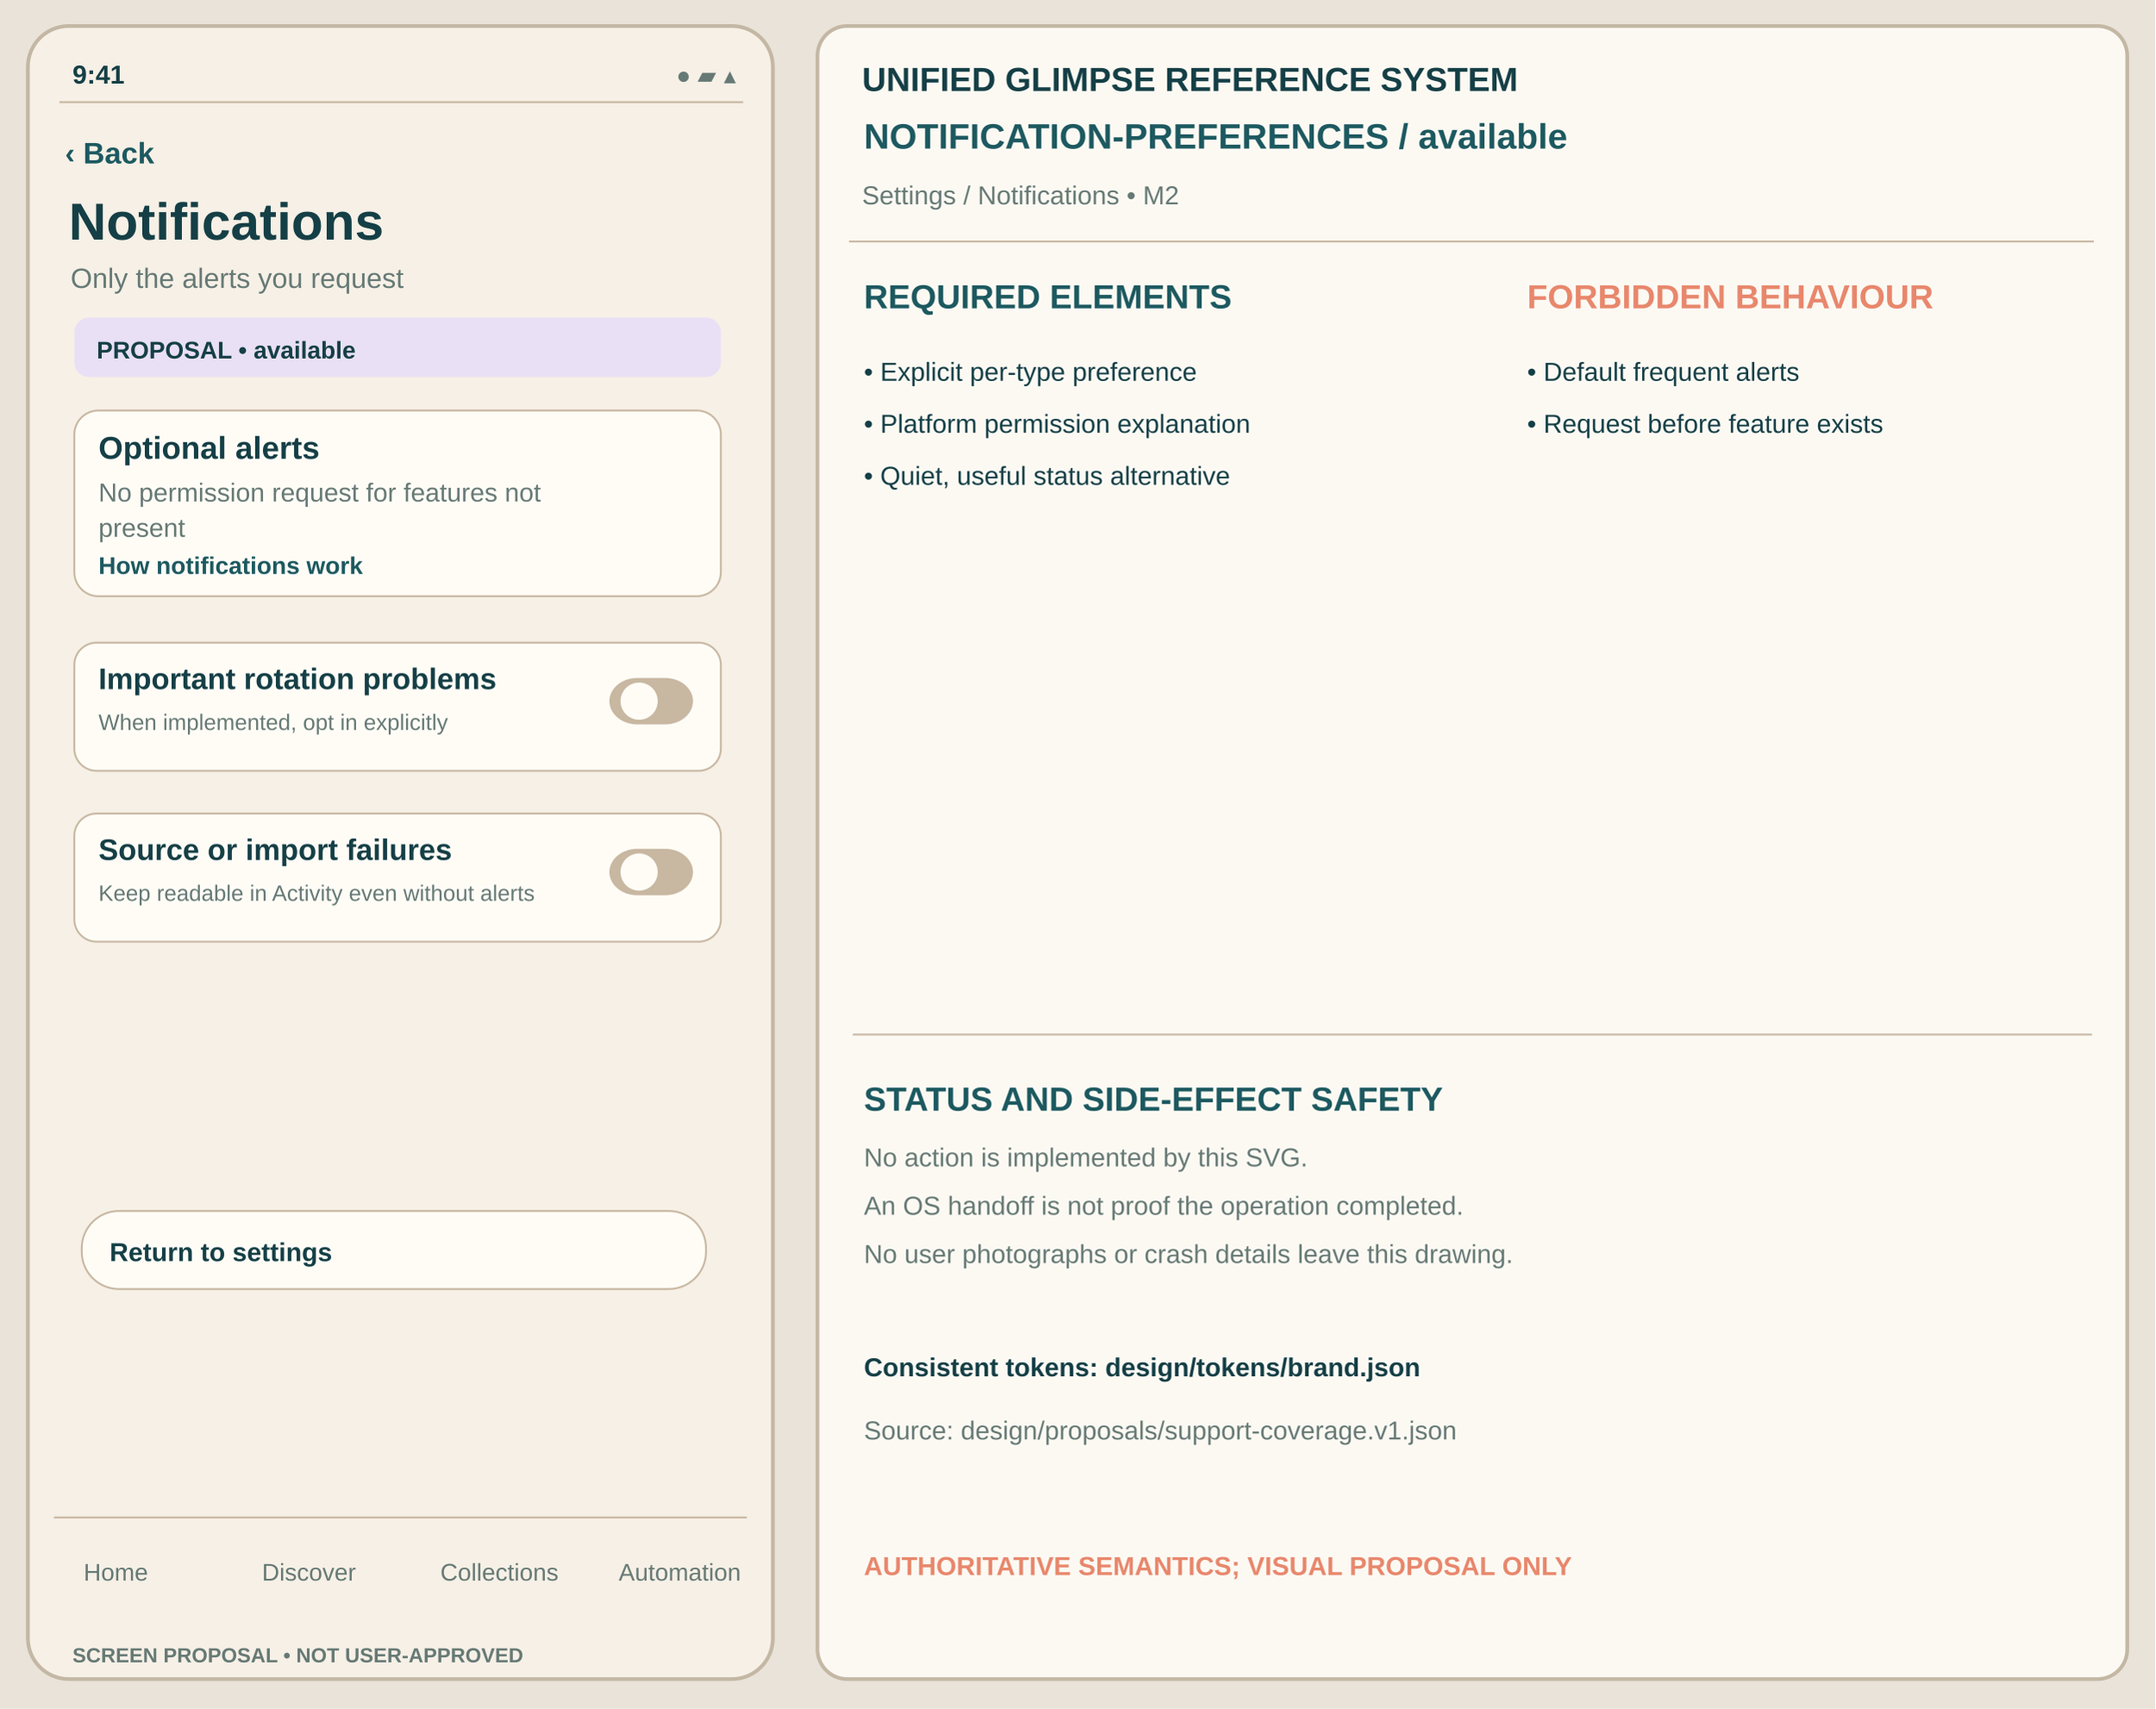
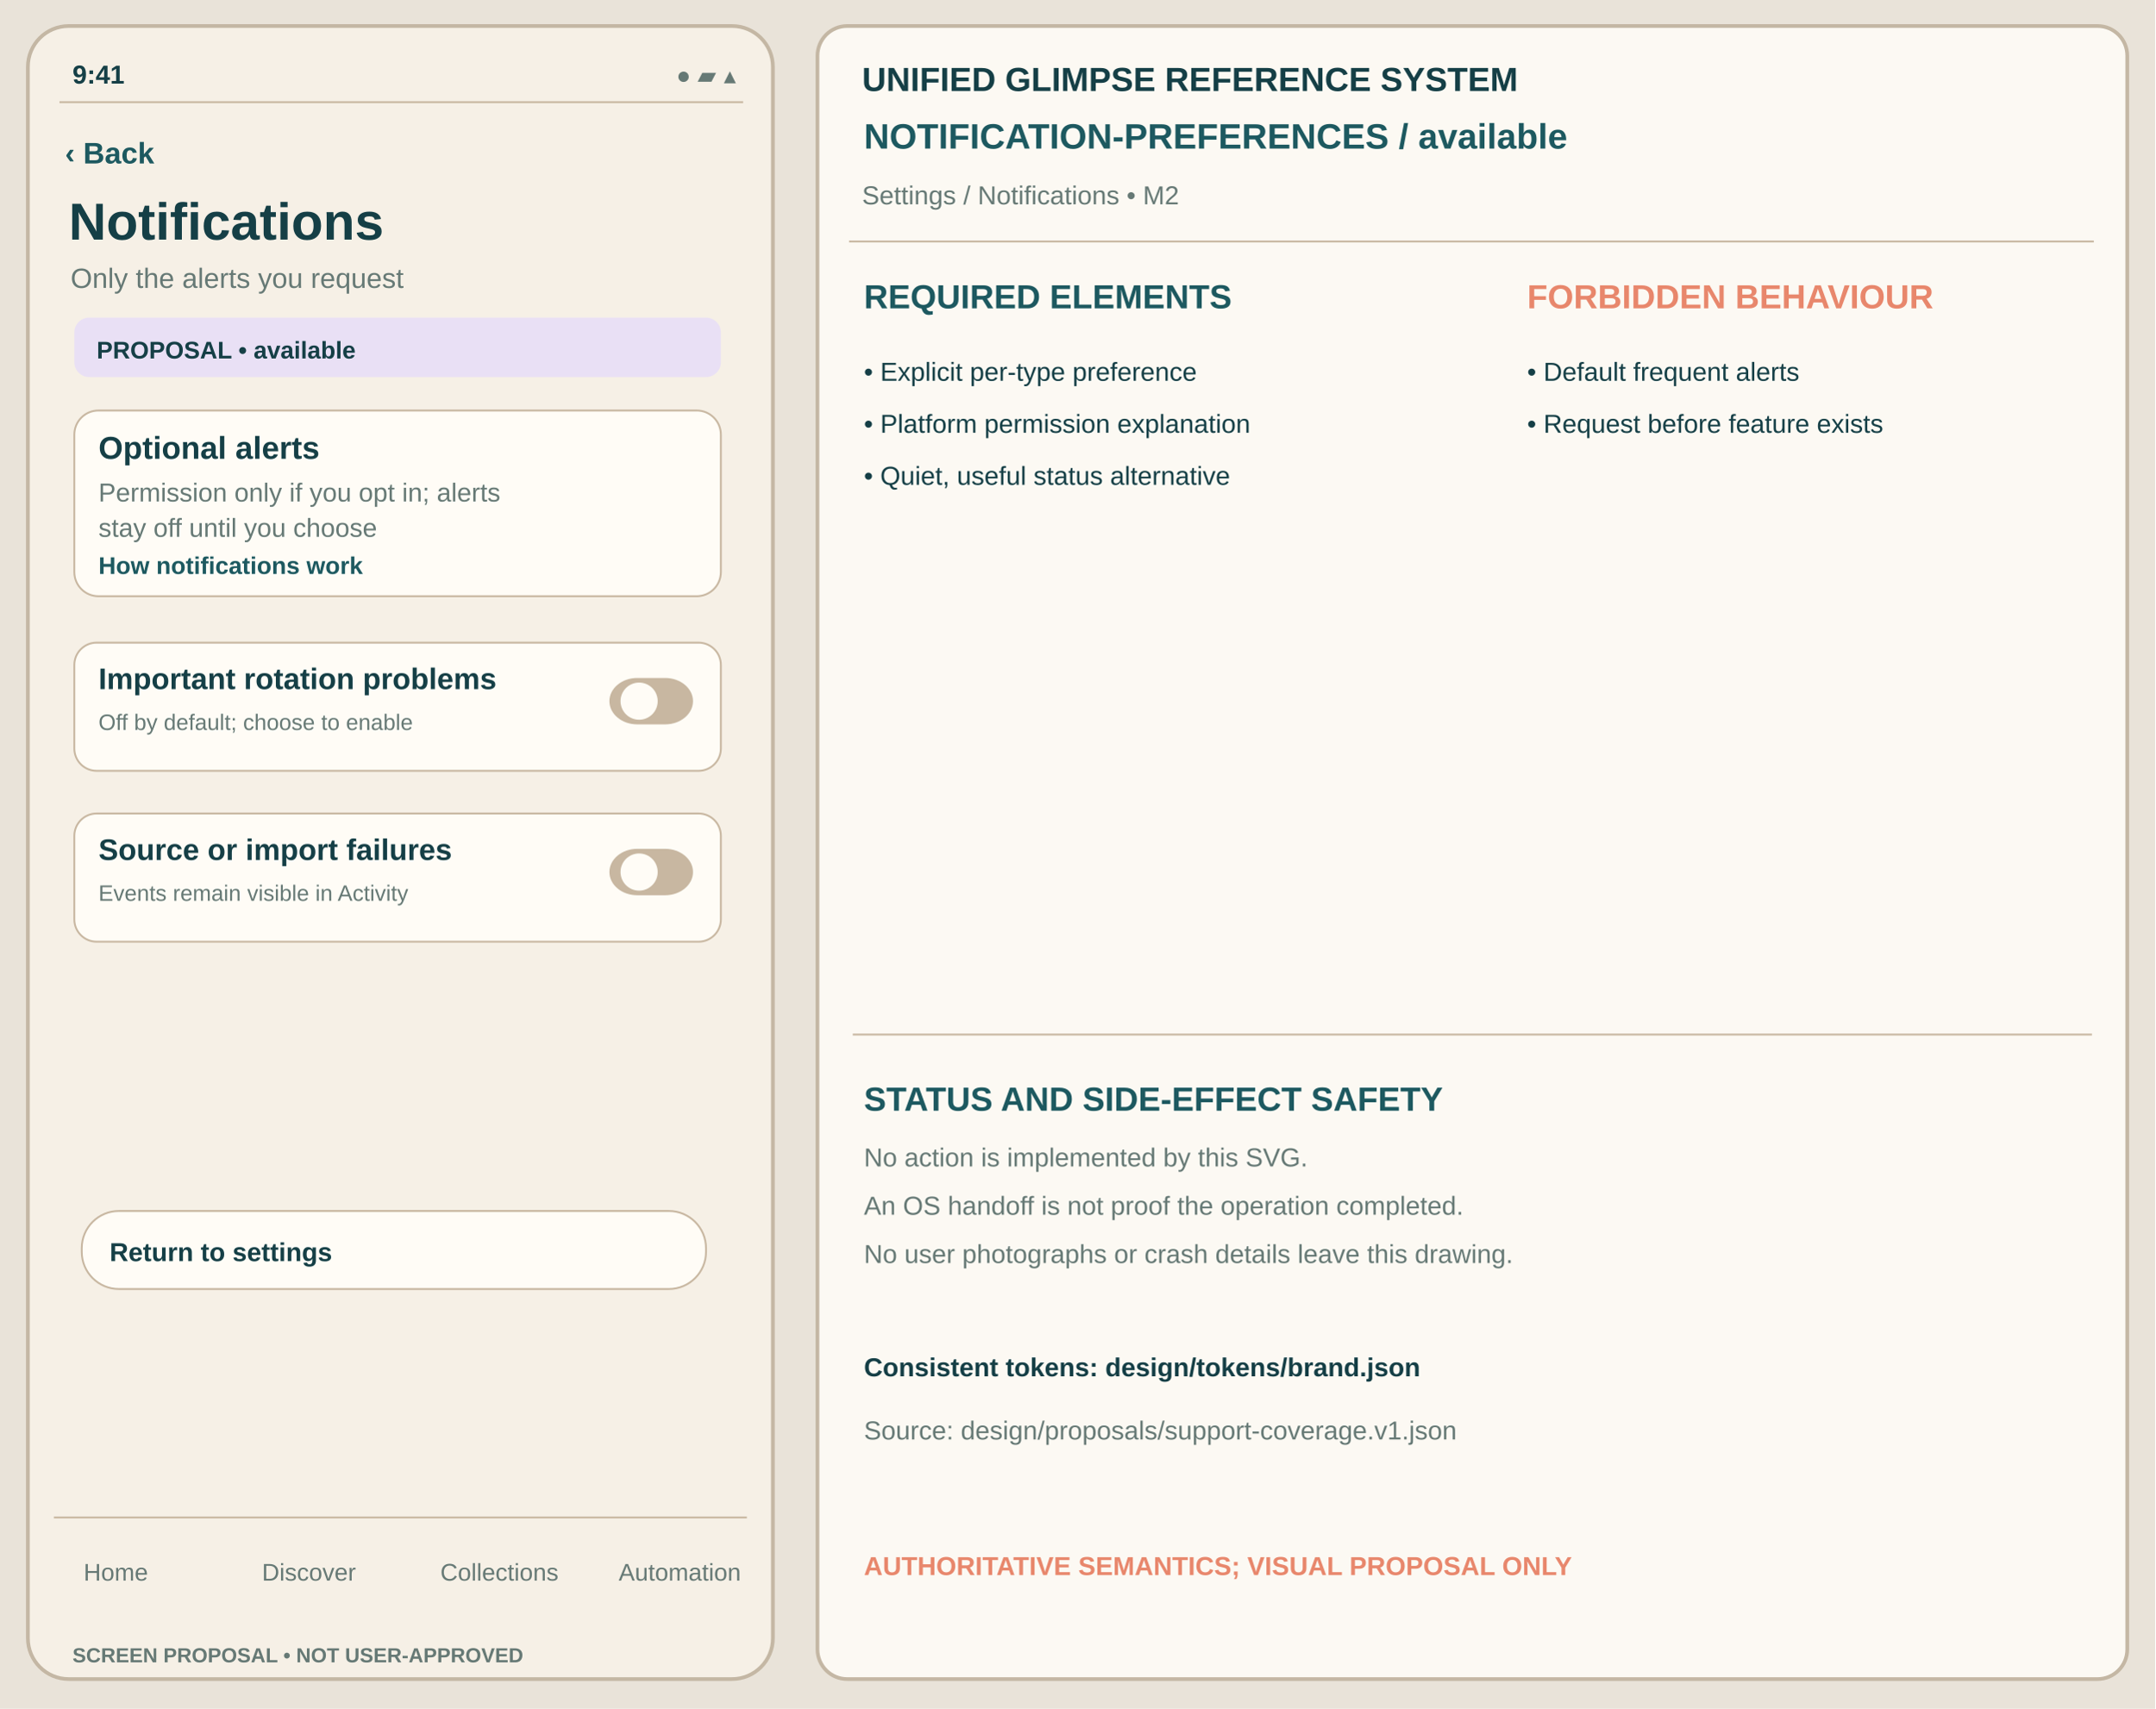
<svg xmlns="http://www.w3.org/2000/svg" viewBox="0 0 1160 920" width="1160" height="920" role="img" aria-label="Notifications available unapproved Glimpse visual reference">
  <rect width="1160" height="920" fill="#E9E3D9" />
  <rect x="15" y="14" width="401" height="890" rx="22" fill="#F6F0E6" stroke="#C4B7A4" stroke-width="2" />
  <text x="39" y="45" font-family="Arial,Helvetica,sans-serif" fill="#153F46" font-size="14" font-weight="600">9:41</text>
  <text x="364" y="45" font-family="Arial,Helvetica,sans-serif" fill="#667975" font-size="13" font-weight="400">●  ▰  ▴</text>
  <path d="M32 55h368" stroke="#C8B7A1" />
  <text x="35" y="88" font-family="Arial,Helvetica,sans-serif" fill="#1D5960" font-size="16" font-weight="650">‹ Back</text>
  <text x="37" y="129" font-family="Arial,Helvetica,sans-serif" fill="#153F46" font-size="28" font-weight="700">Notifications</text>
  <text x="38" y="155" font-family="Arial,Helvetica,sans-serif" fill="#667975" font-size="15" font-weight="400">Only the alerts you request</text>
  <rect x="40" y="171" width="348" height="32" rx="8" fill="#E9E0F5" stroke="none" stroke-width="1" />
  <text x="52" y="193" font-family="Arial,Helvetica,sans-serif" fill="#153F46" font-size="13" font-weight="650">PROPOSAL • available</text>
  <rect x="40" y="221" width="348" height="100" rx="13" fill="#FFFCF6" stroke="#C8B7A1" stroke-width="1" />
  <text x="53" y="247" font-family="Arial,Helvetica,sans-serif" fill="#153F46" font-size="17" font-weight="650">Optional alerts</text>
-   <text x="53" y="270" font-family="Arial,Helvetica,sans-serif" fill="#667975" font-size="14" font-weight="400">No permission request for features not</text>
-   <text x="53" y="289" font-family="Arial,Helvetica,sans-serif" fill="#667975" font-size="14" font-weight="400">present</text>
+   <text x="53" y="270" font-family="Arial,Helvetica,sans-serif" fill="#667975" font-size="14" font-weight="400">Permission only if you opt in; alerts</text>
+   <text x="53" y="289" font-family="Arial,Helvetica,sans-serif" fill="#667975" font-size="14" font-weight="400">stay off until you choose</text>
  <text x="53" y="309" font-family="Arial,Helvetica,sans-serif" fill="#1D5960" font-size="13" font-weight="650">How notifications work</text>
  <rect x="40" y="346" width="348" height="69" rx="12" fill="#FFFCF6" stroke="#C8B7A1" stroke-width="1" />
  <text x="53" y="371" font-family="Arial,Helvetica,sans-serif" fill="#153F46" font-size="16" font-weight="650">Important rotation problems</text>
-   <text x="53" y="393" font-family="Arial,Helvetica,sans-serif" fill="#667975" font-size="12" font-weight="400">When implemented, opt in explicitly</text>
+   <text x="53" y="393" font-family="Arial,Helvetica,sans-serif" fill="#667975" font-size="12" font-weight="400">Off by default; choose to enable</text>
  <rect x="328" y="365" width="45" height="25" rx="15" fill="#C8B7A1" stroke="none" stroke-width="1" />
  <circle cx="344" cy="377.5" r="10" fill="#FFFCF6" />
  <rect x="40" y="438" width="348" height="69" rx="12" fill="#FFFCF6" stroke="#C8B7A1" stroke-width="1" />
  <text x="53" y="463" font-family="Arial,Helvetica,sans-serif" fill="#153F46" font-size="16" font-weight="650">Source or import failures</text>
-   <text x="53" y="485" font-family="Arial,Helvetica,sans-serif" fill="#667975" font-size="12" font-weight="400">Keep readable in Activity even without alerts</text>
+   <text x="53" y="485" font-family="Arial,Helvetica,sans-serif" fill="#667975" font-size="12" font-weight="400">Events remain visible in Activity</text>
  <rect x="328" y="457" width="45" height="25" rx="15" fill="#C8B7A1" stroke="none" stroke-width="1" />
  <circle cx="344" cy="469.5" r="10" fill="#FFFCF6" />
  <rect x="44" y="652" width="336" height="42" rx="20" fill="#FFFCF6" stroke="#C8B7A1" stroke-width="1" />
  <text x="59" y="679" font-family="Arial,Helvetica,sans-serif" fill="#153F46" font-size="14" font-weight="650">Return to settings</text>
  <path d="M29 817h373" stroke="#C8B7A1" />
  <text x="45" y="851" font-family="Arial,Helvetica,sans-serif" fill="#667975" font-size="13" font-weight="500">Home</text>
  <text x="141" y="851" font-family="Arial,Helvetica,sans-serif" fill="#667975" font-size="13" font-weight="500">Discover</text>
  <text x="237" y="851" font-family="Arial,Helvetica,sans-serif" fill="#667975" font-size="13" font-weight="500">Collections</text>
  <text x="333" y="851" font-family="Arial,Helvetica,sans-serif" fill="#667975" font-size="13" font-weight="500">Automation</text>
  <text x="39" y="895" font-family="Arial,Helvetica,sans-serif" fill="#667975" font-size="11" font-weight="650">SCREEN PROPOSAL • NOT USER-APPROVED</text>
  <rect x="440" y="14" width="705" height="890" rx="16" fill="#FCF9F3" stroke="#C4B7A4" stroke-width="2" />
  <text x="464" y="49" font-family="Arial,Helvetica,sans-serif" fill="#153F46" font-size="18" font-weight="700">UNIFIED GLIMPSE REFERENCE SYSTEM</text>
  <text x="465" y="80" font-family="Arial,Helvetica,sans-serif" fill="#1D5960" font-size="19" font-weight="650">NOTIFICATION-PREFERENCES  /  available</text>
  <text x="464" y="110" font-family="Arial,Helvetica,sans-serif" fill="#667975" font-size="14" font-weight="400">Settings / Notifications  •  M2</text>
  <path d="M457 130h670" stroke="#C8B7A1" />
  <text x="465" y="166" font-family="Arial,Helvetica,sans-serif" fill="#1D5960" font-size="18" font-weight="700">REQUIRED ELEMENTS</text>
  <text x="822" y="166" font-family="Arial,Helvetica,sans-serif" fill="#E8876C" font-size="18" font-weight="700">FORBIDDEN BEHAVIOUR</text>
  <text x="465" y="205" font-family="Arial,Helvetica,sans-serif" fill="#153F46" font-size="14" font-weight="400">• Explicit per-type preference</text>
  <text x="465" y="233" font-family="Arial,Helvetica,sans-serif" fill="#153F46" font-size="14" font-weight="400">• Platform permission explanation</text>
  <text x="465" y="261" font-family="Arial,Helvetica,sans-serif" fill="#153F46" font-size="14" font-weight="400">• Quiet, useful status alternative</text>
  <text x="822" y="205" font-family="Arial,Helvetica,sans-serif" fill="#153F46" font-size="14" font-weight="400">• Default frequent alerts</text>
  <text x="822" y="233" font-family="Arial,Helvetica,sans-serif" fill="#153F46" font-size="14" font-weight="400">• Request before feature exists</text>
  <path d="M459 557h667" stroke="#C8B7A1" />
  <text x="465" y="598" font-family="Arial,Helvetica,sans-serif" fill="#1D5960" font-size="18" font-weight="700">STATUS AND SIDE-EFFECT SAFETY</text>
  <text x="465" y="628" font-family="Arial,Helvetica,sans-serif" fill="#667975" font-size="14" font-weight="400">No action is implemented by this SVG.</text>
  <text x="465" y="654" font-family="Arial,Helvetica,sans-serif" fill="#667975" font-size="14" font-weight="400">An OS handoff is not proof the operation completed.</text>
  <text x="465" y="680" font-family="Arial,Helvetica,sans-serif" fill="#667975" font-size="14" font-weight="400">No user photographs or crash details leave this drawing.</text>
  <text x="465" y="741" font-family="Arial,Helvetica,sans-serif" fill="#153F46" font-size="14" font-weight="650">Consistent tokens: design/tokens/brand.json</text>
  <text x="465" y="775" font-family="Arial,Helvetica,sans-serif" fill="#667975" font-size="14" font-weight="400">Source: design/proposals/support-coverage.v1.json</text>
  <text x="465" y="848" font-family="Arial,Helvetica,sans-serif" fill="#E8876C" font-size="14" font-weight="700">AUTHORITATIVE SEMANTICS; VISUAL PROPOSAL ONLY</text>
</svg>
